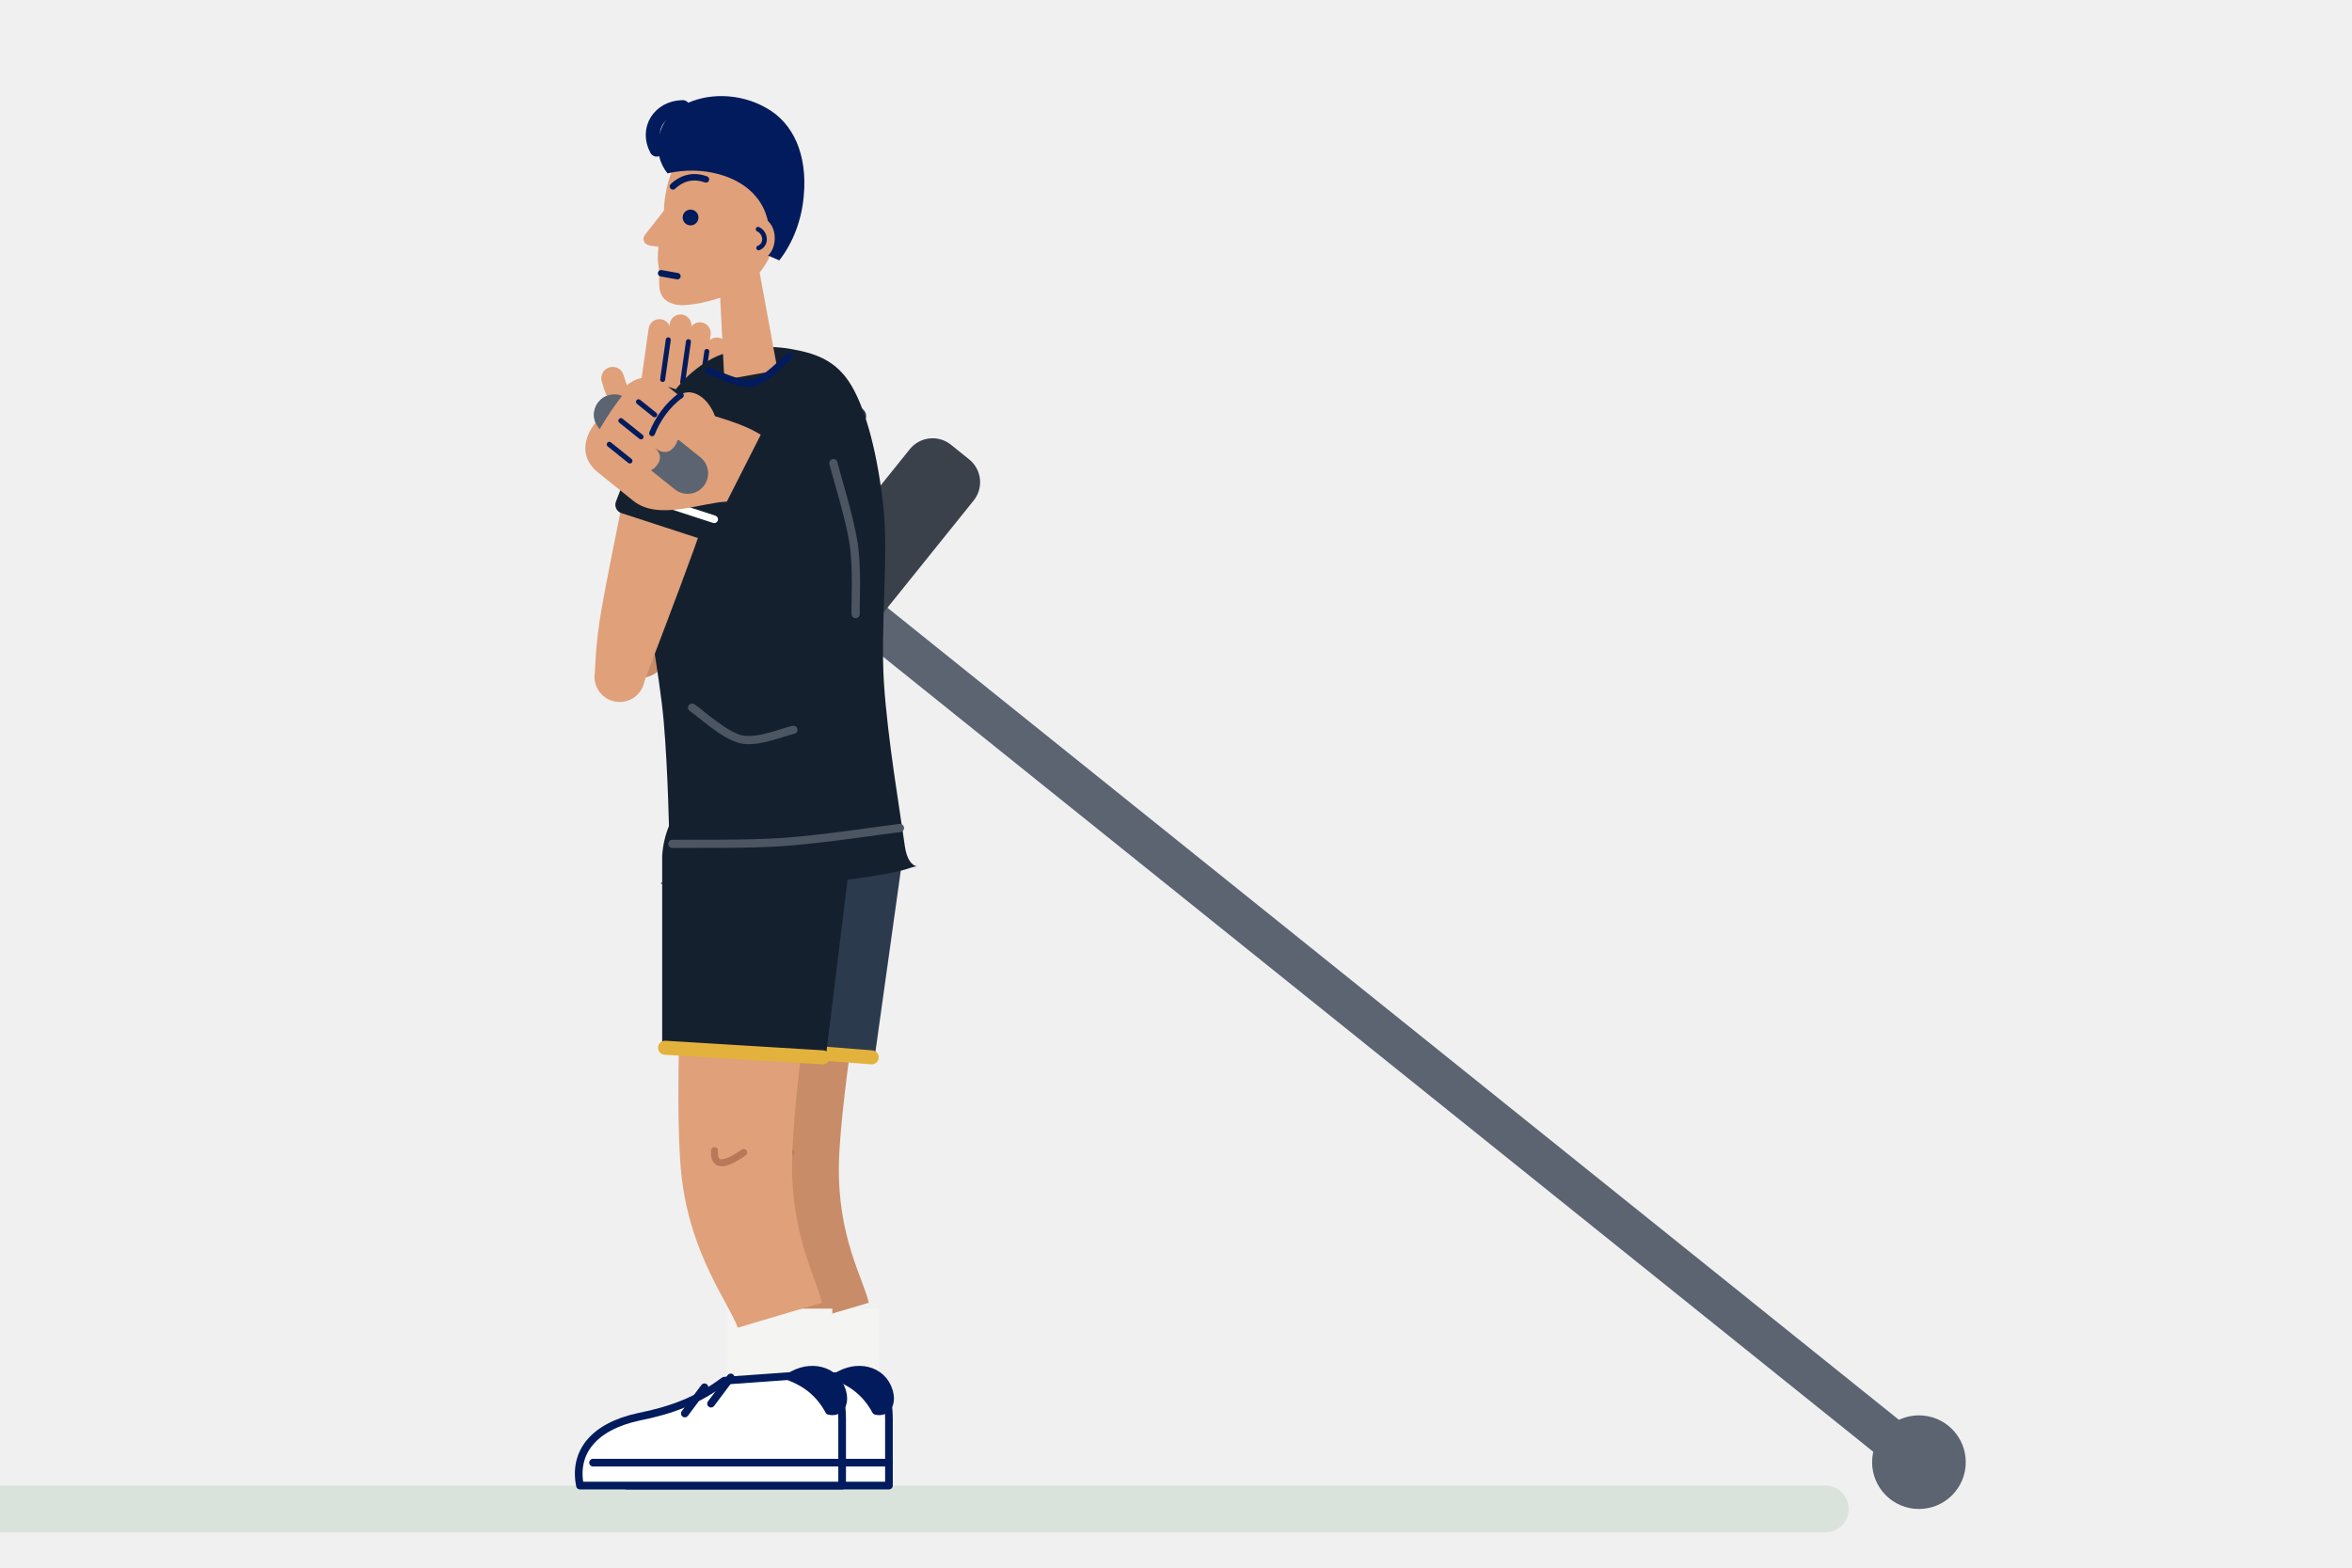
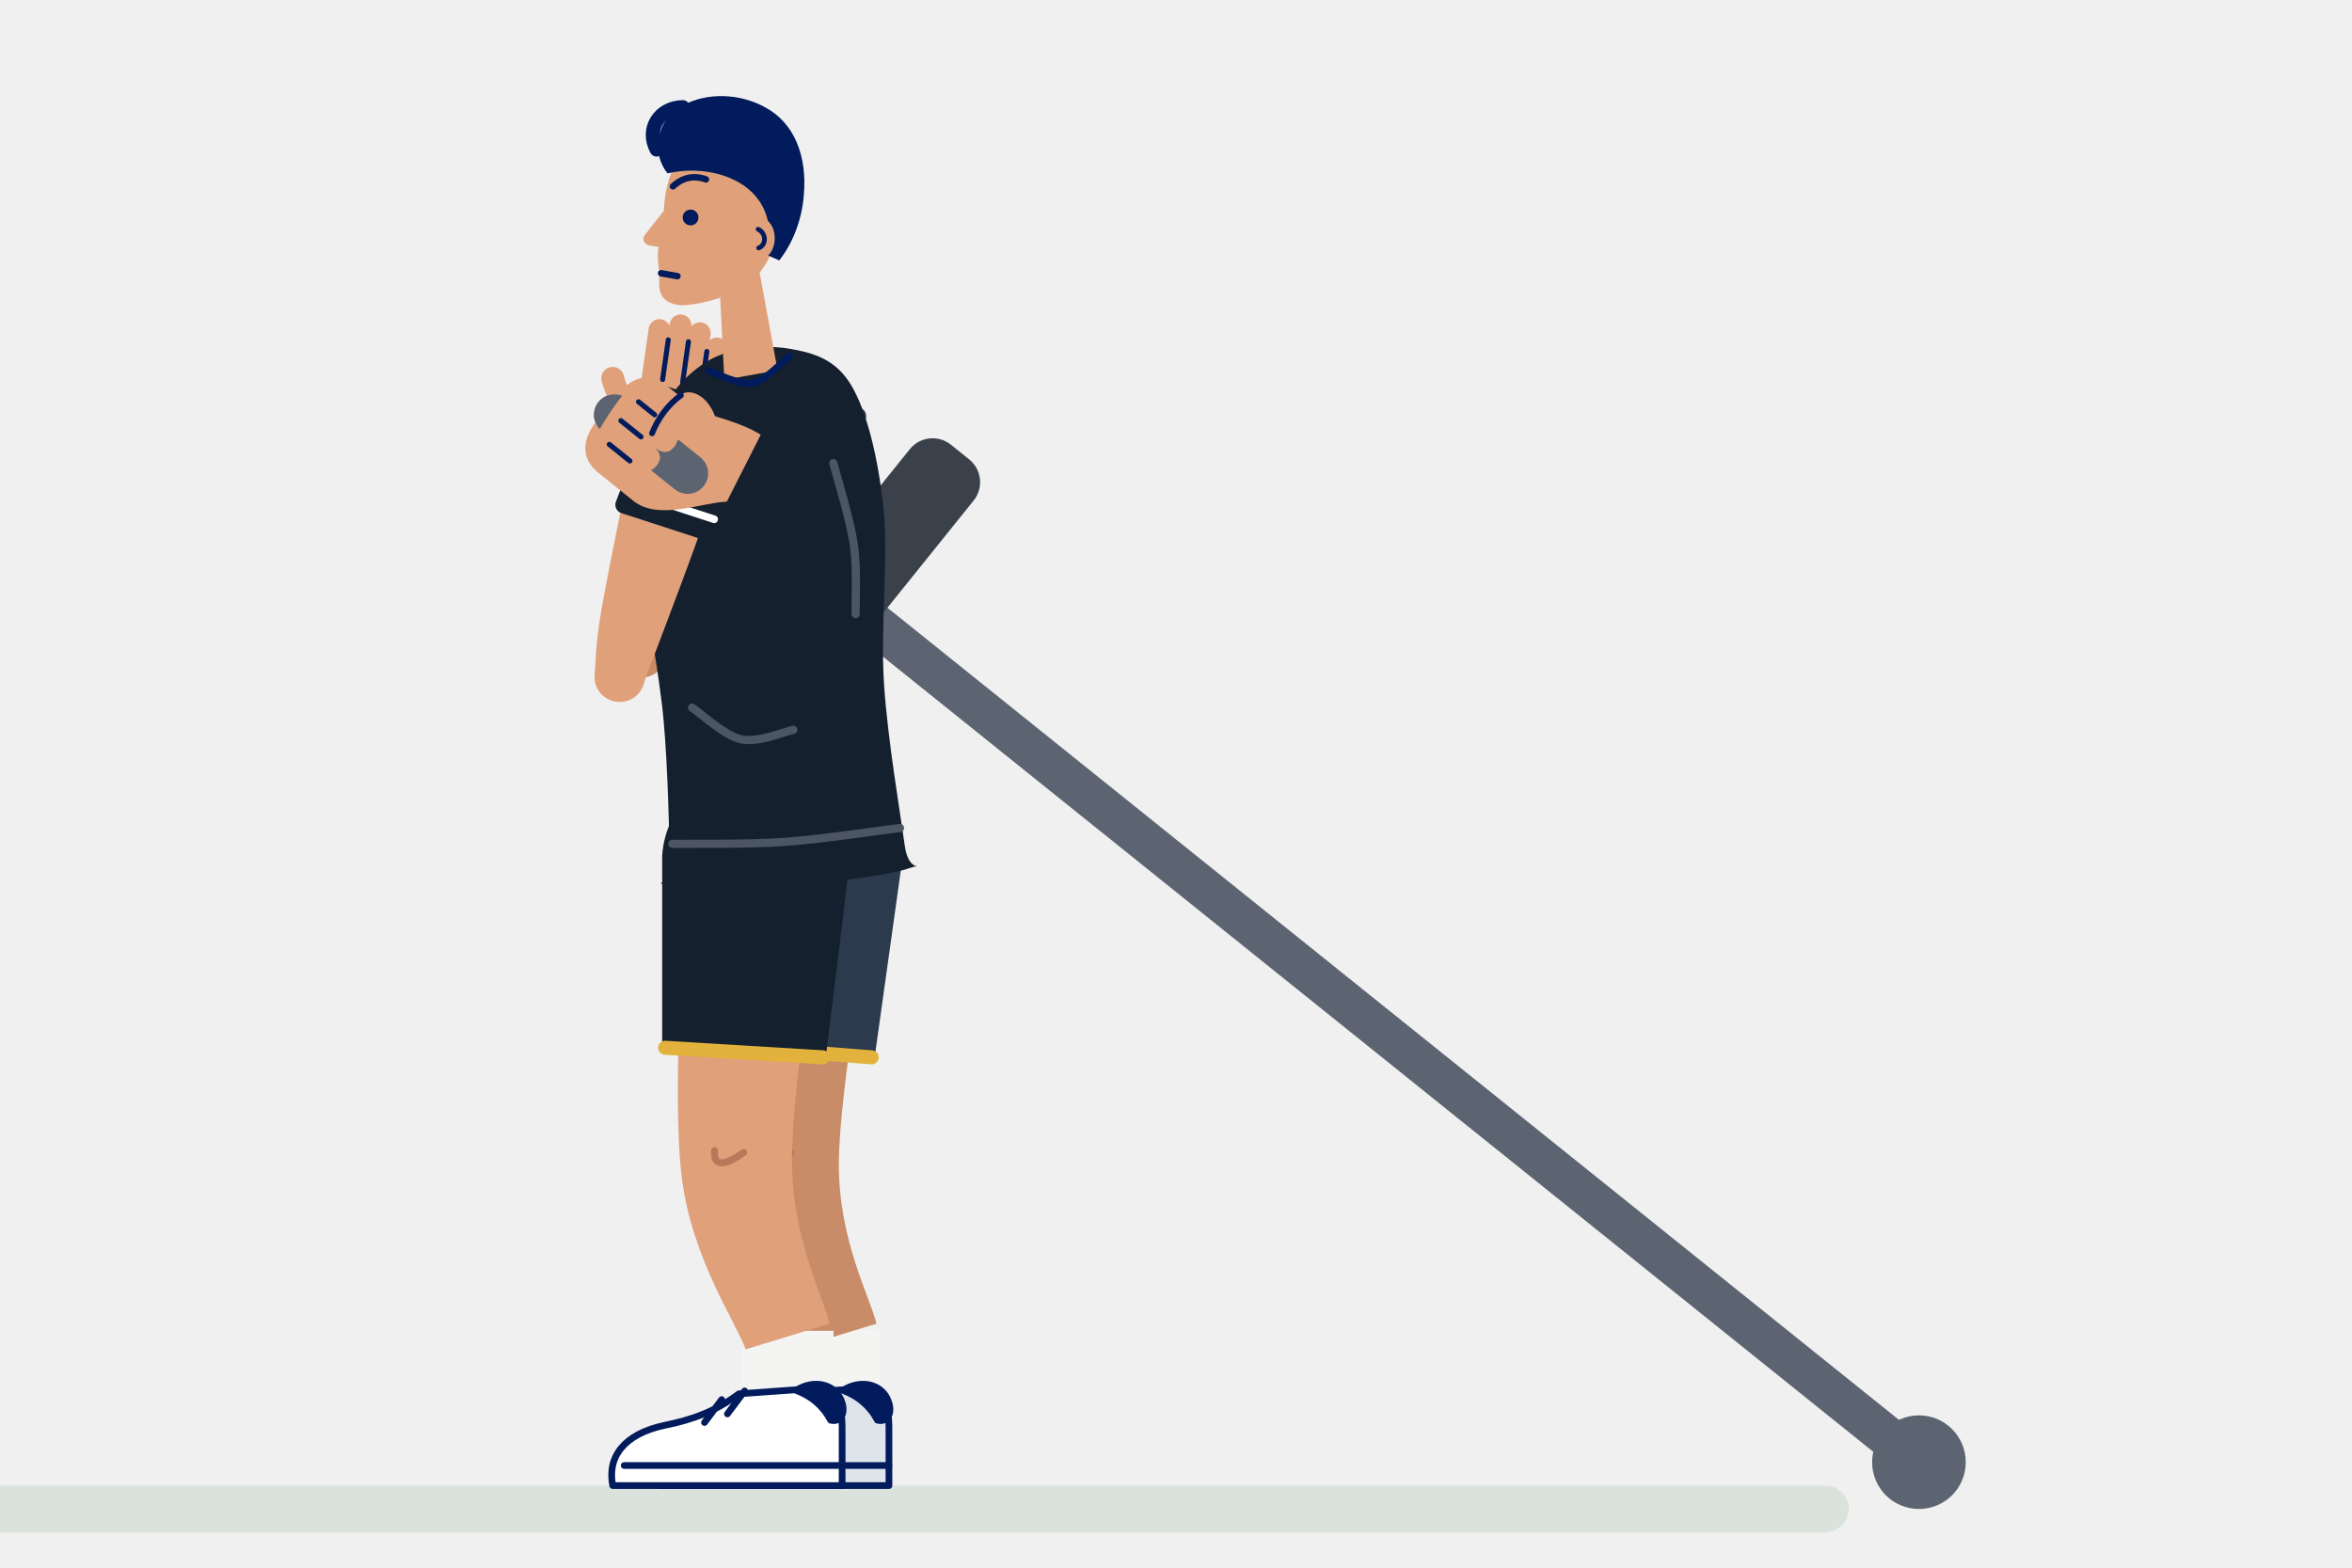
<svg xmlns="http://www.w3.org/2000/svg" viewBox="124.1 32.1 401.9 267.9" role="img" aria-label="Landmine Hack Squat, standing">
  <rect x="40" y="286" width="400" height="8" rx="4" fill="#d9e3dc" />
  <path d="M452 282 L229.1 103.0" stroke="#5b6470" stroke-width="7" stroke-linecap="round" />
  <circle cx="452" cy="282" r="8" fill="#5b6470" />
  <g transform="translate(268.1 134.3) rotate(-141.2)">
    <rect x="-7" y="-32" width="14" height="64" rx="5" fill="#3a414b" />
  </g>
  <path d="M237.94 144.22 C238.21 142.71 239.01 140.6 239.54 135.13 C240.06 129.65 240.84 115.34 241.1 111.38 L235.56 110.59 C234.7 114.46 231.45 128.43 230.43 133.83 C229.41 139.24 229.59 141.48 229.42 143.01 A4.3 4.3 0 0 0 237.94 144.22 Z" fill="#c98c68" />
  <path d="M258.21 98.3 C256.06 101.49 250.01 110.27 245.34 117.43 C240.68 124.58 232.75 137.26 230.23 141.23 A4.2 4.2 0 0 0 237.14 146.01 C239.96 142.25 249.02 130.35 254.06 123.46 C259.11 116.57 265.19 107.8 267.42 104.67 Z" fill="#c98c68" />
  <path d="M258.43 94.81 L246.24 110.69 L260.06 120.24 L270.61 103.22 Z" fill="#2c3a4d" stroke="#2c3a4d" stroke-width="3" stroke-linecap="round" stroke-linejoin="round" />
  <path d="M248.75 109.51 C250.67 110.84 258.35 116.15 260.27 117.47" fill="none" stroke="#e3b23c" stroke-width="1.3" stroke-linecap="round" stroke-linejoin="round" />
  <g transform="translate(238.33 110.98) rotate(8.1) scale(1.08 1.08)">
    <path d="M-2.7 2.2 C-3 -1.4 -5.4 -5.6 -6.1 -9.4 C-6.4 -11.6 -5.4 -12.6 -3.6 -12.6 L3.8 -12.6 C5.6 -12.6 6.6 -11.4 6.5 -9.6 C6.2 -5.8 3.6 -1.6 2.9 2.2 Z" fill="#e0a07a" />
    <path d="M-4.35 -11.4 Q-4.35 -16.35 -4.35 -20.4" fill="none" stroke="#e0a07a" stroke-width="3.45" stroke-linecap="round" stroke-linejoin="round" />
    <path d="M-1.15 -11.4 Q-1.15 -17.01 -1.15 -21.6" fill="none" stroke="#e0a07a" stroke-width="3.45" stroke-linecap="round" stroke-linejoin="round" />
    <path d="M2.05 -11.4 Q2.05 -16.57 2.05 -20.8" fill="none" stroke="#e0a07a" stroke-width="3.45" stroke-linecap="round" stroke-linejoin="round" />
    <path d="M5.05 -11.4 Q5.05 -15.47 5.05 -18.8" fill="none" stroke="#e0a07a" stroke-width="3.45" stroke-linecap="round" stroke-linejoin="round" />
    <path d="M-5 -5.2 C-7.6 -6.8 -9.4 -9 -10.6 -11.8" fill="none" stroke="#e0a07a" stroke-width="3.6" stroke-linecap="round" stroke-linejoin="round" />
    <path d="M-3.6 -2.4 C-5.8 -5.2 -7.6 -7 -9.6 -9.4 L-5.6 -10 Z" fill="#e0a07a" />
    <path d="M-2.75 -19.06 L-2.75 -12.72" fill="none" stroke="#011B5C" stroke-width="0.79" stroke-linecap="round" stroke-linejoin="round" />
    <path d="M0.45 -19.22 L0.45 -12.75" fill="none" stroke="#011B5C" stroke-width="0.79" stroke-linecap="round" stroke-linejoin="round" />
    <path d="M3.55 -18.1 L3.55 -12.55" fill="none" stroke="#011B5C" stroke-width="0.79" stroke-linecap="round" stroke-linejoin="round" />
  </g>
-   <path d="M256.4 269.2 L274.32 267.52 L274.32 255.76 L256.4 255.76 Z" fill="#f4f4f2" />
-   <path d="M250.24 177.77 C249.96 186.97 247.23 219.45 248.55 232.99 C249.87 246.53 256.57 254.67 258.17 259.01 L272.55 254.75 C271.7 250.8 267.18 243.53 267.45 231.01 C267.72 218.49 273.04 188.22 274.16 179.66 A12 12 0 0 0 250.24 177.77 Z" fill="#c98c68" />
+   <path d="M258.85 271.3 L274.53 269.83 L274.53 259.54 L258.85 259.54 Z" fill="#f4f4f2" />
+   <path d="M250.24 177.77 C249.96 186.98 247.01 218.87 248.56 233.03 C250.1 247.19 257.69 257.76 259.52 262.71 L273.86 258.33 C272.79 253.77 267.39 244.08 267.44 230.97 C267.49 217.86 273.04 188.21 274.16 179.66 A12 12 0 0 0 250.24 177.77 Z" fill="#c98c68" />
  <path d="M254.25 228.7 q-0.31 3.99 4.98 0.39" fill="none" stroke="#b9785a" stroke-width="1.2" stroke-linecap="round" stroke-linejoin="round" />
  <path d="M246.25 177.46 C246.15 182.99 245.74 205.12 245.64 210.65 L273.55 212.85 C274.32 207.37 277.38 185.45 278.15 179.97 A16 16 0 0 0 246.25 177.46 Z" fill="#2c3a4d" />
  <path d="M246.14 210.69 L273.05 212.81" fill="none" stroke="#e3b23c" stroke-width="2.4" stroke-linecap="round" stroke-linejoin="round" />
-   <g transform="translate(276 286) rotate(0) scale(1.12 1.12)" stroke="#011B5C" stroke-width="1.17" stroke-linejoin="round" stroke-linecap="round">
-     <path d="M-40 0 C-41 -5 -38 -9 -31 -10.5 C-26 -11.5 -22 -13 -18 -16 L-4 -17 C-1 -17 0 -14 0 -10 L0 0 Z" fill="#FFFFFF" />
+   <g transform="translate(276 286) rotate(0) scale(0.98 0.98)" stroke="#011B5C" stroke-width="1.17" stroke-linejoin="round" stroke-linecap="round">
+     <path d="M-40 0 C-41 -5 -38 -9 -31 -10.5 C-26 -11.5 -22 -13 -18 -16 L-4 -17 C-1 -17 0 -14 0 -10 L0 0 Z" fill="#dfe4ea" />
    <path d="M-8 -16.6 C-5 -18.6 -1 -17.8 0 -14.4 C0.6 -12.4 -0.4 -11 -2 -11.4 C-3.4 -14 -5.4 -15.6 -8 -16.6 Z" fill="#011B5C" />
    <path d="M-38 -3.5 H0" fill="none" />
    <path d="M-24 -11 l3 -4 M-20 -12.5 l3 -4" fill="none" />
  </g>
-   <path d="M248.4 269.2 L266.32 267.52 L266.32 255.76 L248.4 255.76 Z" fill="#f4f4f2" />
-   <path d="M241.24 178.61 C241.13 187.69 239.07 219.67 240.56 233.07 C242.05 246.47 248.57 254.69 250.17 259.01 L264.55 254.75 C263.7 250.78 259.33 243.37 259.44 230.93 C259.55 218.48 264.24 188.55 265.2 180.07 A12 12 0 0 0 241.24 178.61 Z" fill="#e0a07a" />
+   <path d="M250.85 271.3 L266.53 269.83 L266.53 259.54 L250.85 259.54 Z" fill="#f4f4f2" />
+   <path d="M241.24 178.61 C241.13 187.69 238.85 219.1 240.57 233.11 C242.28 247.13 249.69 257.77 251.52 262.71 L265.86 258.33 C264.79 253.76 259.55 243.93 259.43 230.89 C259.32 217.84 264.24 188.54 265.2 180.07 A12 12 0 0 0 241.24 178.61 Z" fill="#e0a07a" />
  <path d="M246.19 228.76 q-0.24 3.99 4.99 0.31" fill="none" stroke="#b9785a" stroke-width="1.2" stroke-linecap="round" stroke-linejoin="round" />
  <path d="M237.25 178.36 C237.25 183.83 237.25 205.67 237.25 211.13 L265.2 212.84 C265.86 207.42 268.53 185.74 269.19 180.32 A16 16 0 0 0 237.25 178.36 Z" fill="#15202f" />
  <path d="M237.75 211.17 L264.7 212.81" fill="none" stroke="#e3b23c" stroke-width="2.4" stroke-linecap="round" stroke-linejoin="round" />
-   <g transform="translate(268 286) rotate(0) scale(1.12 1.12)" stroke="#011B5C" stroke-width="1.17" stroke-linejoin="round" stroke-linecap="round">
+   <g transform="translate(268 286) rotate(0) scale(0.98 0.98)" stroke="#011B5C" stroke-width="1.17" stroke-linejoin="round" stroke-linecap="round">
    <path d="M-40 0 C-41 -5 -38 -9 -31 -10.5 C-26 -11.5 -22 -13 -18 -16 L-4 -17 C-1 -17 0 -14 0 -10 L0 0 Z" fill="#FFFFFF" />
    <path d="M-8 -16.6 C-5 -18.6 -1 -17.8 0 -14.4 C0.6 -12.4 -0.4 -11 -2 -11.4 C-3.4 -14 -5.4 -15.6 -8 -16.6 Z" fill="#011B5C" />
    <path d="M-38 -3.5 H0" fill="none" />
    <path d="M-24 -11 l3 -4 M-20 -12.5 l3 -4" fill="none" />
  </g>
  <path d="M238.47 183.38 C235.06 182.7 238.75 184.03 238.59 179.36 C238.43 174.7 238.27 164.01 237.51 155.38 C236.76 146.74 234.31 135.89 234.06 127.55 C233.81 119.22 234.16 111 236.02 105.36 C237.88 99.72 241.38 95.96 245.23 93.69 C249.08 91.42 255.06 91 259.12 91.72 C263.18 92.43 266.93 93.51 269.59 98 C272.24 102.49 274.12 110.22 275.04 118.67 C275.97 127.13 274.53 139.09 275.14 148.74 C275.75 158.39 277.98 171.26 278.69 176.56 C279.39 181.86 282.65 179.37 279.37 180.52 C276.09 181.67 265.84 182.97 259.02 183.45 C252.21 183.92 241.87 184.06 238.47 183.38 Z" fill="#15202f" />
  <path d="M238.98 176.33 C242.15 176.27 251.52 176.45 258 176 C264.48 175.55 274.57 174.01 277.88 173.61" fill="none" stroke="#4b5662" stroke-width="1.4" stroke-linecap="round" stroke-linejoin="round" />
  <path d="M266.5 111.25 C267.08 113.55 269.34 120.74 269.97 125.04 C270.61 129.34 270.26 135.05 270.31 137.05" fill="none" stroke="#4b5662" stroke-width="1.4" stroke-linecap="round" stroke-linejoin="round" />
  <path d="M242.36 153.04 C243.76 153.94 247.87 157.83 250.76 158.46 C253.64 159.1 258.18 157.11 259.67 156.84" fill="none" stroke="#4b5662" stroke-width="1.4" stroke-linecap="round" stroke-linejoin="round" />
  <path d="M247.87 97.01 L256.97 95.38 L253.88 78.58 L247.08 81.35 Z" fill="#e0a07a" />
  <path d="M245.14 95.47 C246.4 95.82 250.36 97.99 252.67 97.57 C254.97 97.16 257.93 93.75 258.99 92.98" fill="none" stroke="#011B5C" stroke-width="1.2" stroke-linecap="round" stroke-linejoin="round" />
  <g transform="translate(248.65 70.9) rotate(2)">
    <path d="M-9.6 -10.4 C-10.8 -7.6 -11.2 -4.8 -11.2 -2.4 L-14.4 2 C-14.8 3 -14.1 3.7 -12.8 3.7 L-11.9 3.8 C-12 5 -12 6 -11.8 7 C-11.4 9 -11.8 10.6 -11.2 11.8 C-10.6 13.2 -8.8 13.8 -7 13.6 C-3.4 13.2 0.6 11.8 3.6 9.6 C5.6 8 7.2 5.4 8 2.4 L8.6 -6 L2 -14 Z" fill="#e0a07a" />
    <path d="M-10.8 -8.8 C-13.6 -12 -13.4 -17.8 -8.4 -20.6 C-4.6 -22.8 1 -23 5.6 -20.6 C10.4 -18.2 13 -12.8 12.6 -5.8 C12.4 -1.6 11 2.4 8.8 5.4 L6.8 4.6 C7.4 0.8 6.8 -2.8 4.4 -5.4 C1.4 -8.8 -4.8 -10.4 -10.8 -8.8 Z" fill="#011B5C" />
    <path d="M-12.8 -12.8 C-14.8 -16.2 -12.6 -20 -8.6 -20.2" fill="none" stroke="#011B5C" stroke-width="2.4" stroke-linecap="round" stroke-linejoin="round" />
    <ellipse cx="5.4" cy="1.8" rx="2.5" ry="3.5" fill="#e0a07a" />
    <path d="M5 0.2 C6.4 0.8 6.6 2.8 5.2 3.4" fill="none" stroke="#011B5C" stroke-width="0.8" stroke-linecap="round" stroke-linejoin="round" />
    <circle cx="-6.6" cy="-1.4" r="1.35" fill="#011B5C" />
    <path d="M-9.8 -6.6 Q-7.4 -9 -4.2 -8" fill="none" stroke="#011B5C" stroke-width="1.1" stroke-linecap="round" stroke-linejoin="round" />
    <path d="M-11.3 8.3 l2.8 0.4" fill="none" stroke="#011B5C" stroke-width="1.1" stroke-linecap="round" stroke-linejoin="round" />
  </g>
  <path d="M234.23 148.46 C234.53 146.6 235.38 144.01 236.03 137.33 C236.67 130.64 237.76 113.18 238.1 108.36 L232.55 107.61 C231.61 112.36 228.05 129.48 226.91 136.1 C225.77 142.72 225.91 145.45 225.71 147.31 A4.3 4.3 0 0 0 234.23 148.46 Z" fill="#e0a07a" />
  <path d="M238.67 103.07 C237.67 106.32 234.76 115.3 232.65 122.55 C230.53 129.8 227.09 142.58 225.98 146.59 A4.2 4.2 0 0 0 233.96 149.19 C235.42 145.29 240.17 132.94 242.73 125.83 C245.29 118.72 248.22 109.75 249.32 106.54 Z" fill="#e0a07a" />
  <path d="M237.89 99.66 L230.75 118.37 L246.72 123.57 L251.96 104.24 Z" fill="#15202f" stroke="#15202f" stroke-width="3" stroke-linecap="round" stroke-linejoin="round" />
  <path d="M232.82 116.52 C235.04 117.24 243.92 120.13 246.14 120.85" fill="none" stroke="#FFFFFF" stroke-width="1.3" stroke-linecap="round" stroke-linejoin="round" />
  <path transform="translate(235.33 107.98) rotate(-51.23) scale(1.1 1.1)" d="M0.4 14.8 C-2.2 11.8 -8.6 8.4 -8.6 3.4 V-3.6 C-8.6 -7.2 -6 -8.8 -2.6 -8.8 H3 C6.4 -8.8 8.6 -7.2 8.6 -3.6 V2.4 C9.8 5.8 11.4 9 11.8 12.4 Z" fill="#e0a07a" />
  <path d="M229.1 103.0 L241.6 113.0" stroke="#5b6470" stroke-width="7" stroke-linecap="round" />
  <g transform="translate(235.33 107.98) rotate(-51.23) scale(1.1 1.1)">
    <path d="M4.4 -8.2 C1.6 -8.2 -1.4 -8 -4 -7.5 C-6.6 -7 -7.9 -5.8 -7.9 -3.4 V0.2 Q-7.9 2 -6 2 Q-4.2 2 -4.1 0.6 Q-4 2.8 -2.1 2.8 Q-0.2 2.8 -0.1 0.9 Q0 3.1 1.9 3.1 Q3.8 3.1 3.9 1 L4.4 -1 Z" fill="#e0a07a" />
    <path d="M3.9 -8.2 H4.6 C6.6 -8.2 7.9 -7 7.9 -4.6 V0.9 Q7.9 2.9 5.9 2.9 Q3.95 2.9 3.9 1 Z" fill="#e0a07a" />
    <path d="M4.4 8.4 C7.2 8 9.8 6 10.5 2.8 C10.9 0.8 10.2 -0.9 8.6 -1.3 C6.4 -1.8 3.6 -1.6 1.6 -1.1 C0.2 -0.7 -0.3 0.9 0.6 1.9 C1.4 2.8 3.4 3 5.4 3.1 C6.2 4.4 5.8 6.4 4.4 8.4 Z" fill="#e0a07a" />
    <path d="M1.4 -0.9 C3.6 -1.6 6.4 -1.8 8.8 -1.1" fill="none" stroke="#011B5C" stroke-width="0.9" stroke-linecap="round" />
    <path d="M3.9 -5.6 V-2.4 M-0.1 -5.9 V-1.9 M-4.1 -5 V-0.9" fill="none" stroke="#011B5C" stroke-width="0.8" stroke-linecap="round" />
  </g>
</svg>
